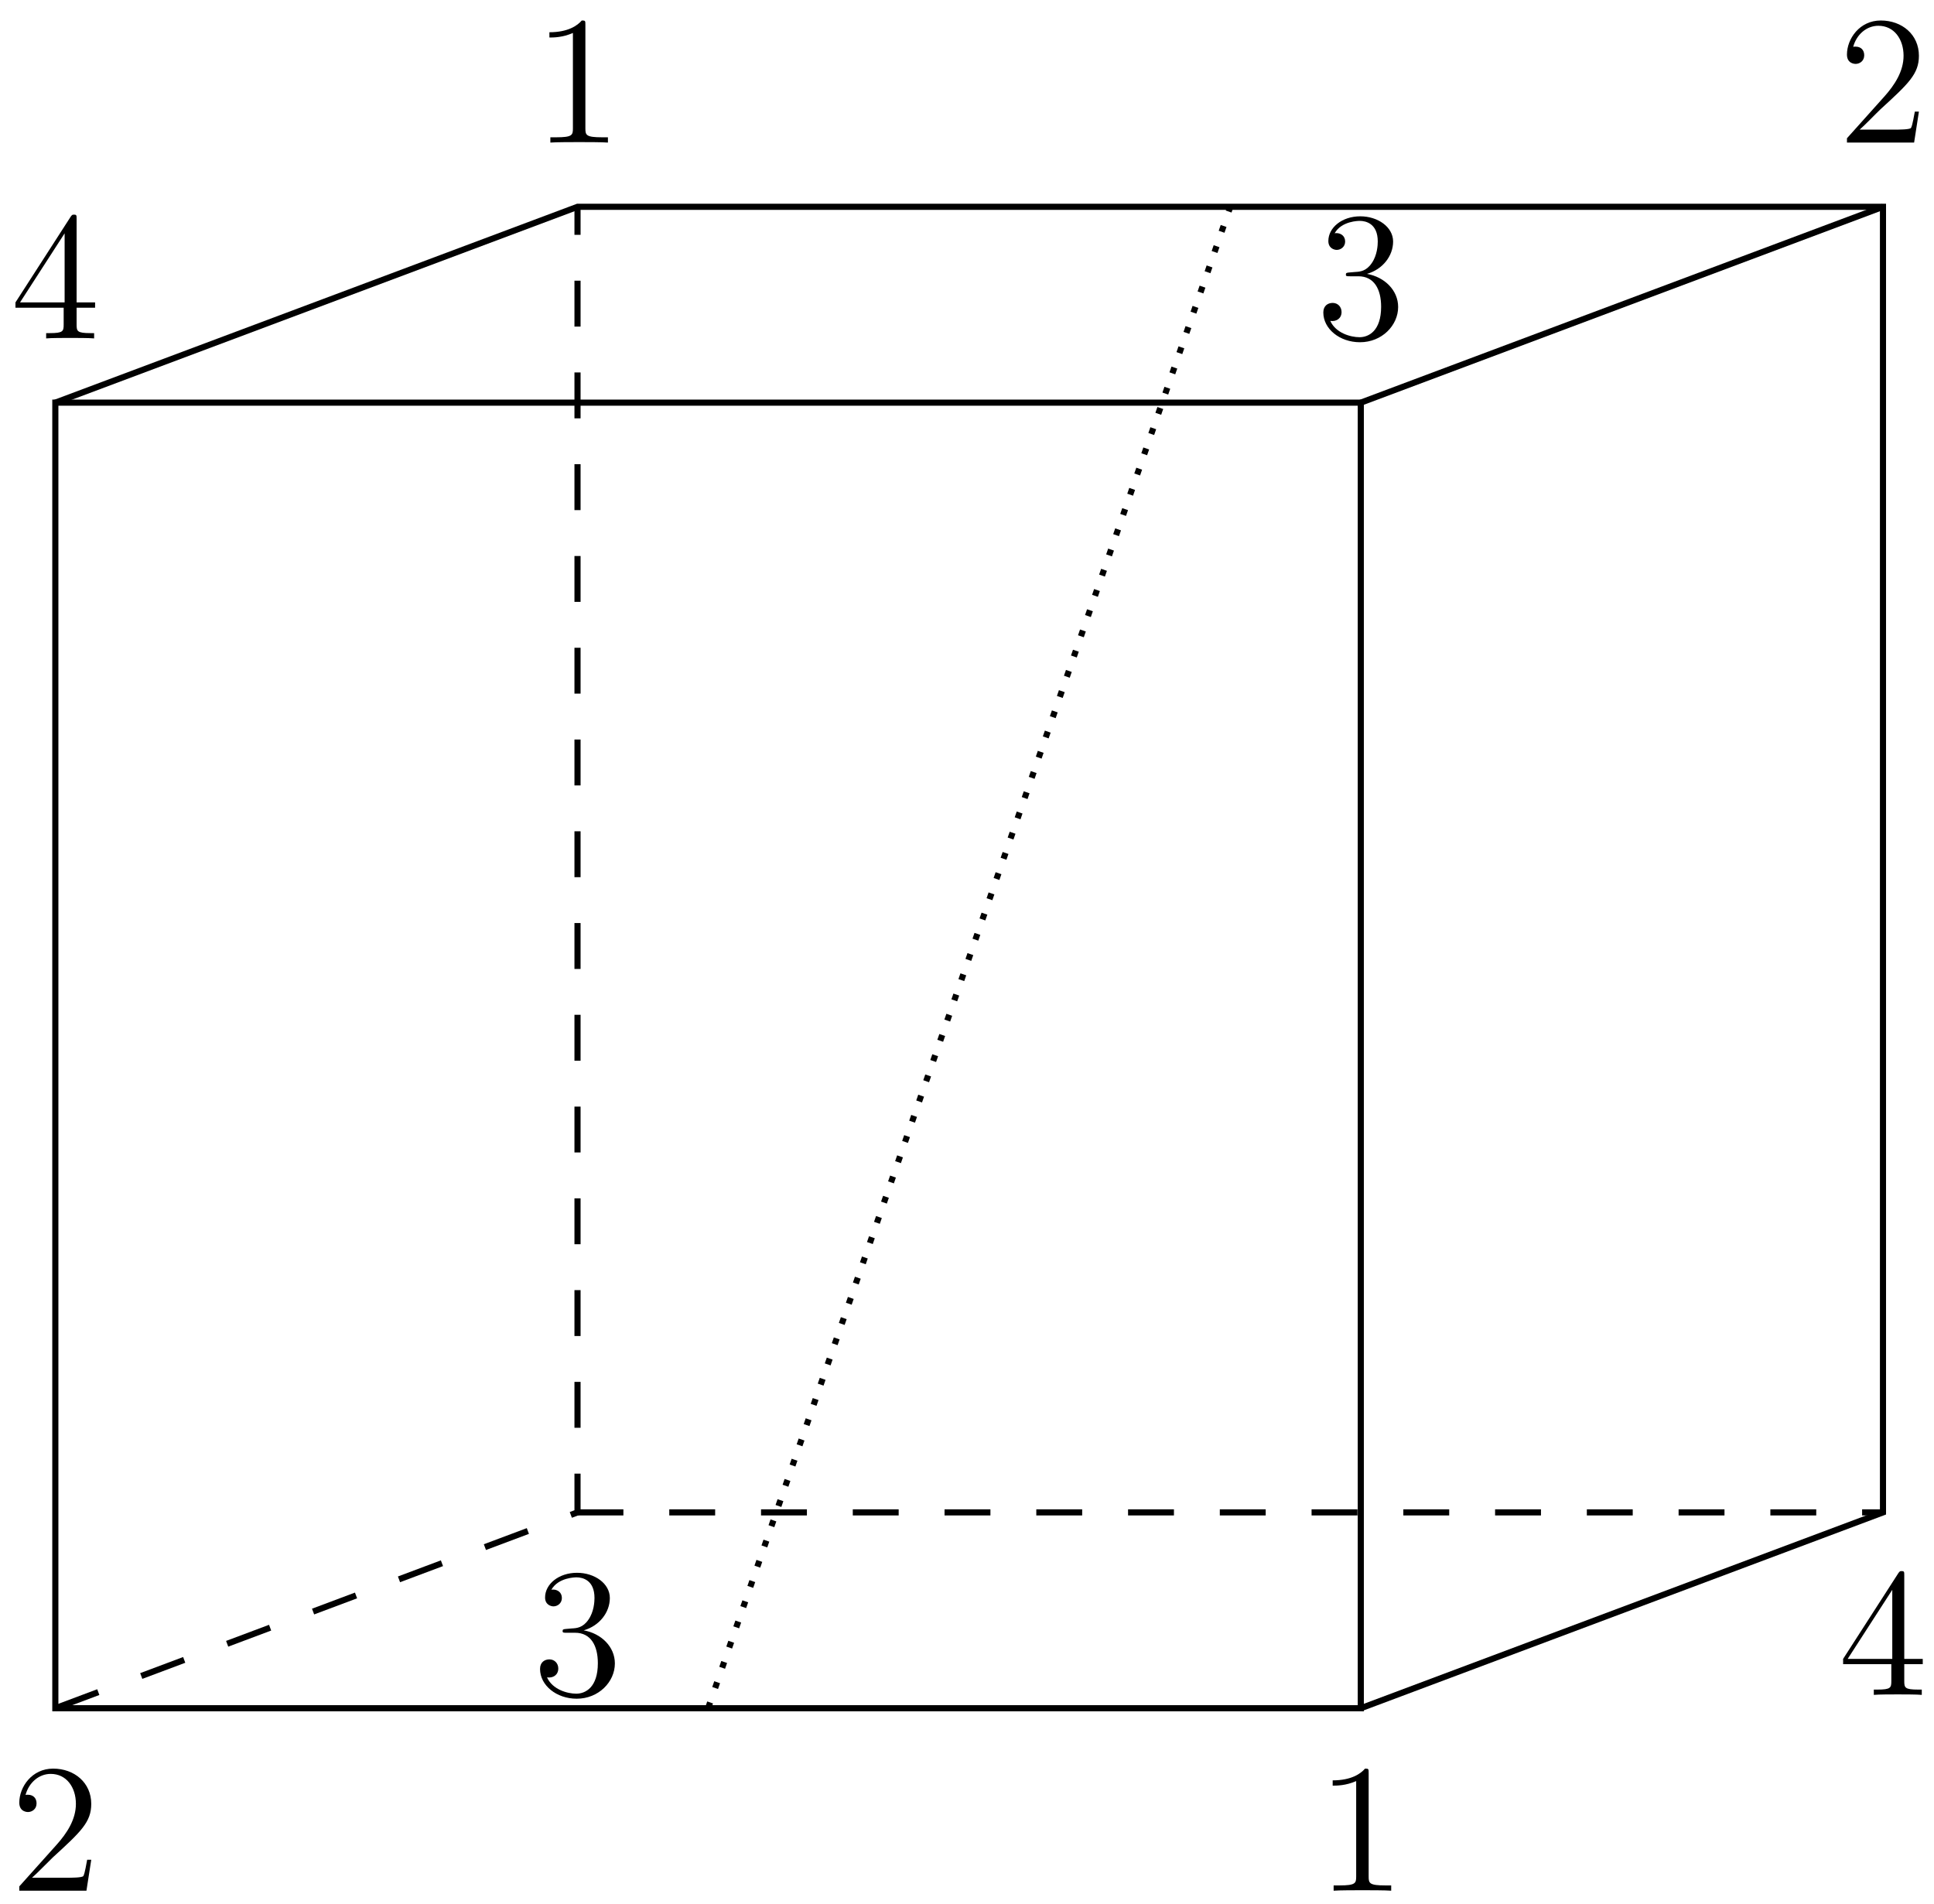
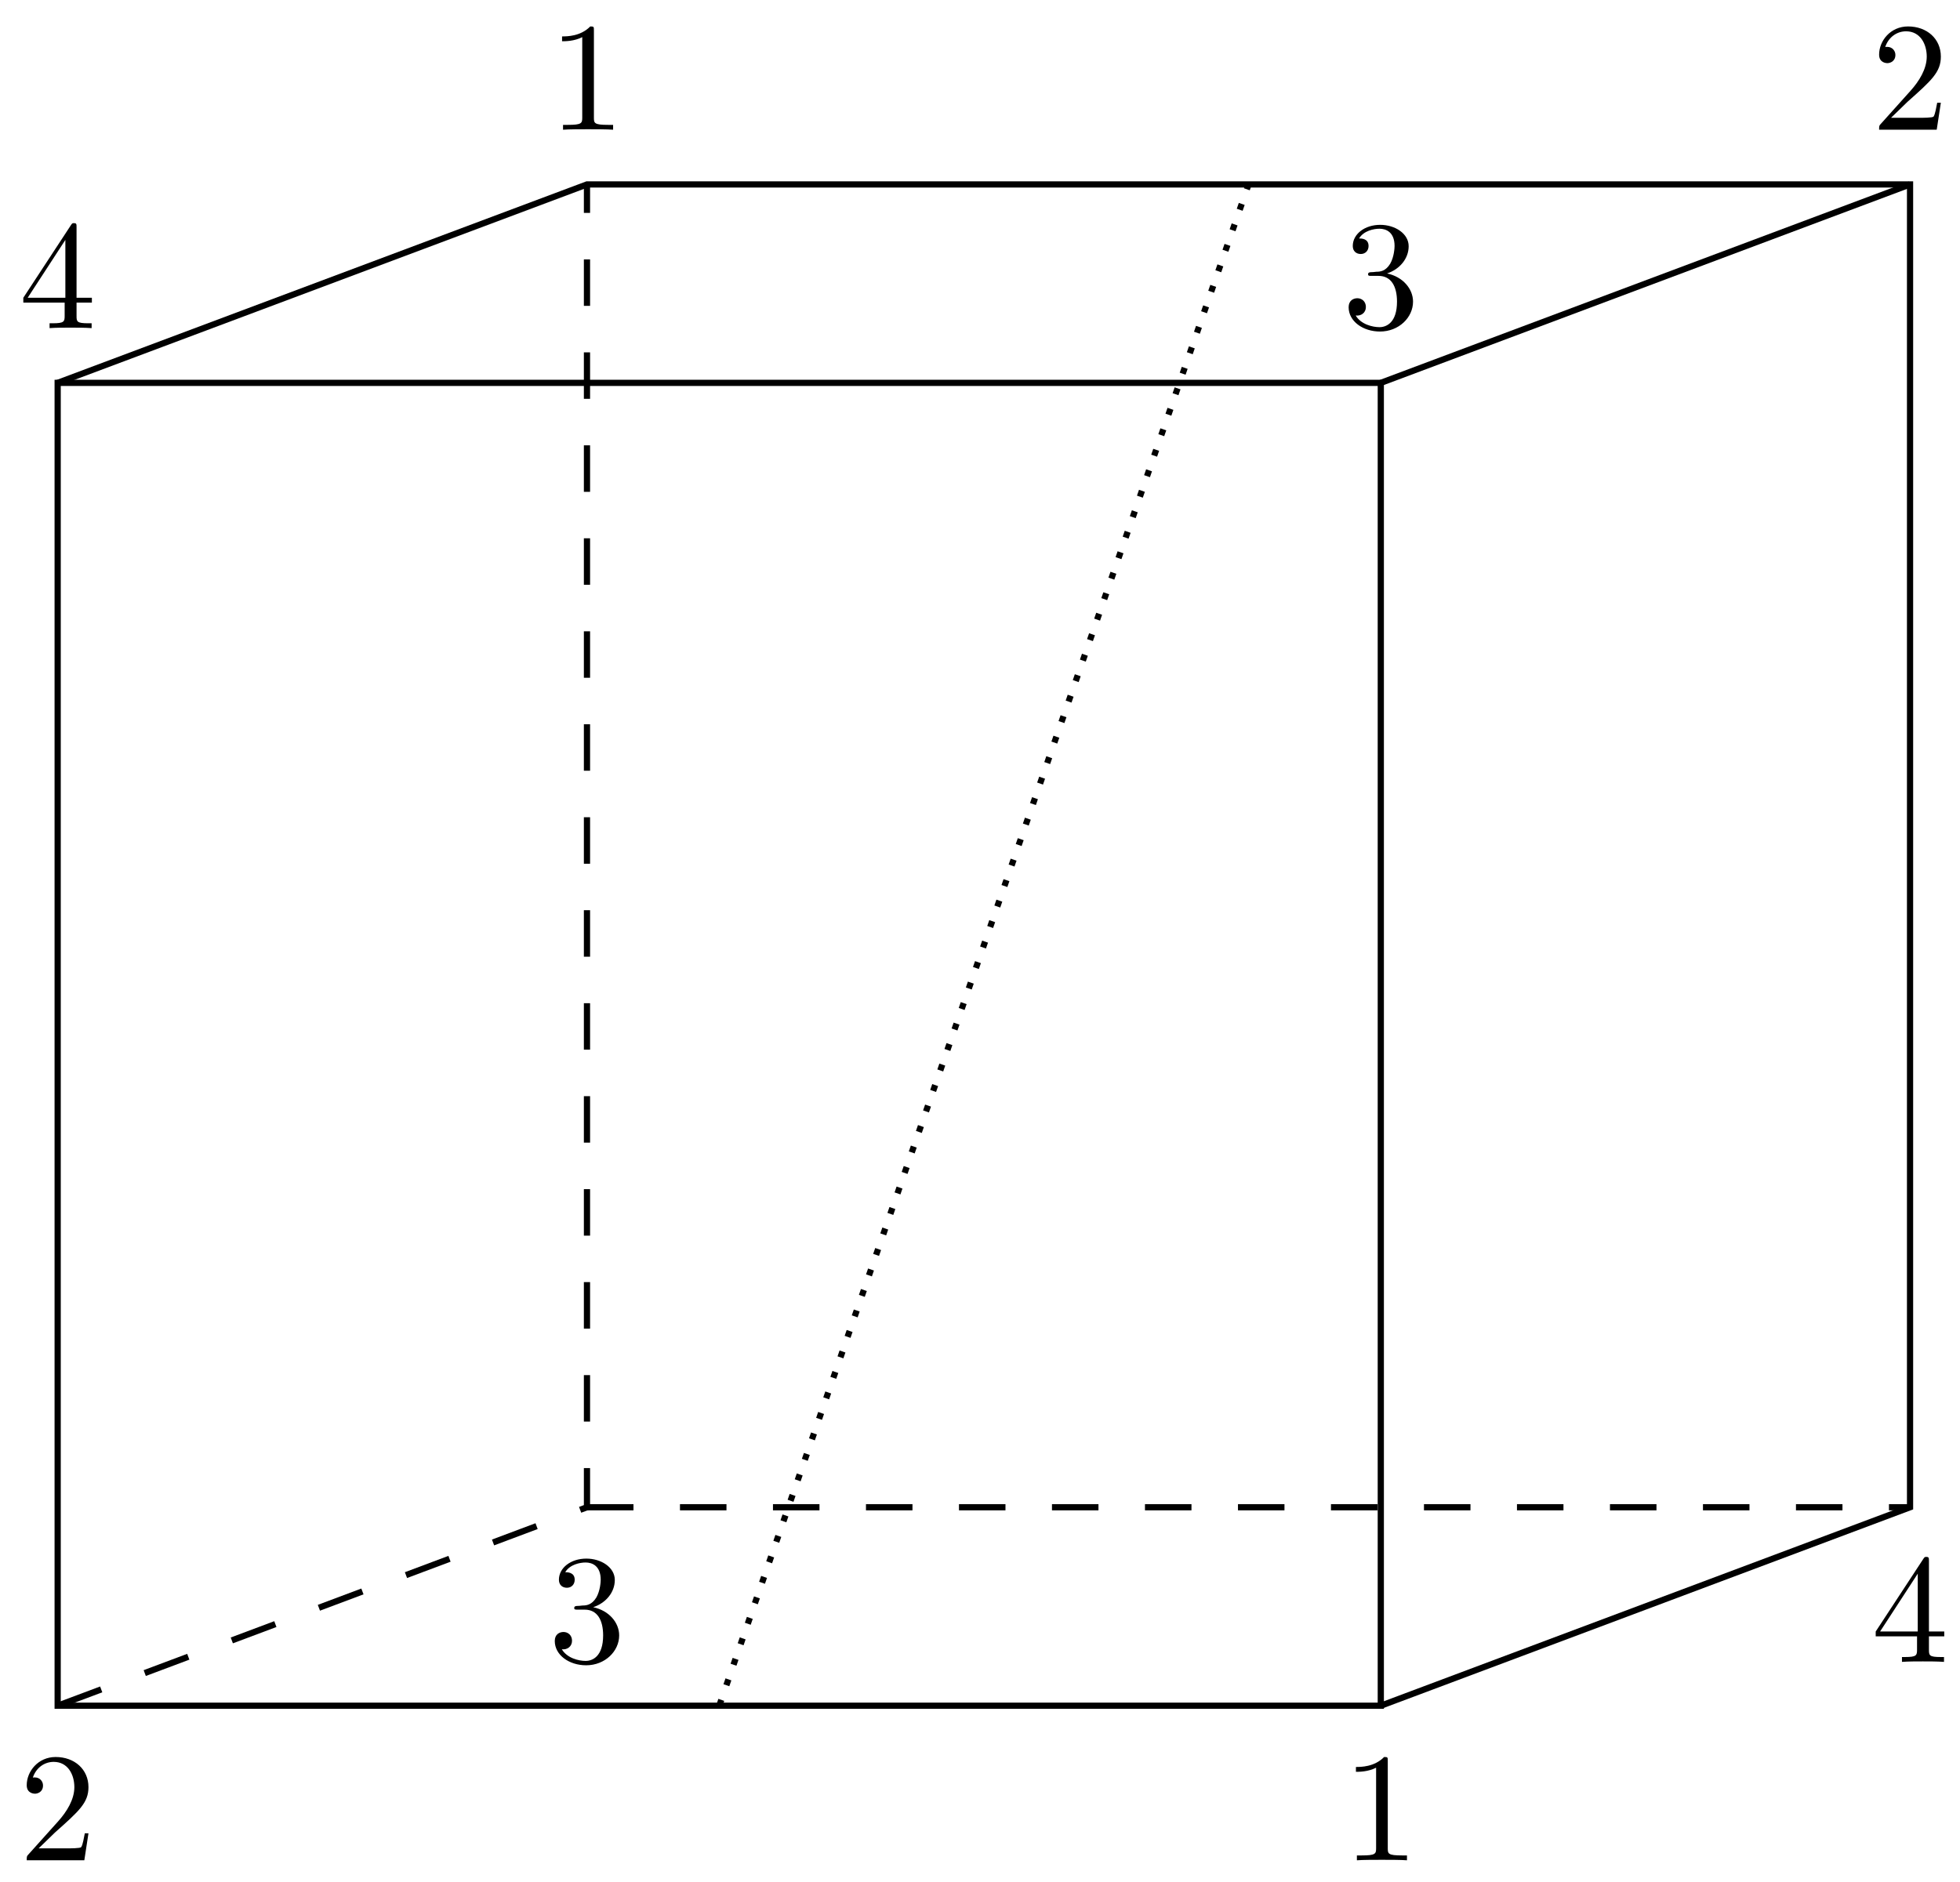
- <svg xmlns="http://www.w3.org/2000/svg" xmlns:xlink="http://www.w3.org/1999/xlink" width="126pt" height="124pt" viewBox="0 0 126 124" version="1.1">
+ <svg xmlns="http://www.w3.org/2000/svg" xmlns:xlink="http://www.w3.org/1999/xlink" width="126pt" height="121pt" viewBox="0 0 126 121" version="1.1">
  <defs>
    <g>
      <symbol overflow="visible" id="glyph0-0">
        <path style="stroke:none;" d="" />
      </symbol>
      <symbol overflow="visible" id="glyph0-1">
-         <path style="stroke:none;" d="M 3.438 -7.656 C 3.438 -7.938 3.438 -7.953 3.203 -7.953 C 2.922 -7.625 2.312 -7.188 1.094 -7.188 L 1.094 -6.844 C 1.359 -6.844 1.953 -6.844 2.625 -7.141 L 2.625 -0.922 C 2.625 -0.484 2.578 -0.344 1.531 -0.344 L 1.156 -0.344 L 1.156 0 C 1.484 -0.031 2.641 -0.031 3.031 -0.031 C 3.438 -0.031 4.578 -0.031 4.906 0 L 4.906 -0.344 L 4.531 -0.344 C 3.484 -0.344 3.438 -0.484 3.438 -0.922 Z M 3.438 -7.656 " />
+         <path style="stroke:none;" d="M 2.938 -6.375 C 2.938 -6.625 2.938 -6.641 2.703 -6.641 C 2.078 -6 1.203 -6 0.891 -6 L 0.891 -5.688 C 1.094 -5.688 1.672 -5.688 2.188 -5.953 L 2.188 -0.781 C 2.188 -0.422 2.156 -0.312 1.266 -0.312 L 0.953 -0.312 L 0.953 0 C 1.297 -0.031 2.156 -0.031 2.562 -0.031 C 2.953 -0.031 3.828 -0.031 4.172 0 L 4.172 -0.312 L 3.859 -0.312 C 2.953 -0.312 2.938 -0.422 2.938 -0.781 Z M 2.938 -6.375 " />
      </symbol>
      <symbol overflow="visible" id="glyph0-2">
-         <path style="stroke:none;" d="M 5.266 -2.016 L 5 -2.016 C 4.953 -1.812 4.859 -1.141 4.75 -0.953 C 4.656 -0.844 3.984 -0.844 3.625 -0.844 L 1.406 -0.844 C 1.734 -1.125 2.469 -1.891 2.766 -2.172 C 4.594 -3.844 5.266 -4.469 5.266 -5.656 C 5.266 -7.031 4.172 -7.953 2.781 -7.953 C 1.406 -7.953 0.578 -6.766 0.578 -5.734 C 0.578 -5.125 1.109 -5.125 1.141 -5.125 C 1.406 -5.125 1.703 -5.312 1.703 -5.688 C 1.703 -6.031 1.484 -6.25 1.141 -6.25 C 1.047 -6.25 1.016 -6.25 0.984 -6.234 C 1.203 -7.047 1.859 -7.609 2.625 -7.609 C 3.641 -7.609 4.266 -6.75 4.266 -5.656 C 4.266 -4.641 3.688 -3.75 3 -2.984 L 0.578 -0.281 L 0.578 0 L 4.953 0 Z M 5.266 -2.016 " />
+         <path style="stroke:none;" d="M 1.266 -0.766 L 2.328 -1.797 C 3.875 -3.172 4.469 -3.703 4.469 -4.703 C 4.469 -5.844 3.578 -6.641 2.359 -6.641 C 1.234 -6.641 0.5 -5.719 0.5 -4.828 C 0.5 -4.281 1 -4.281 1.031 -4.281 C 1.203 -4.281 1.547 -4.391 1.547 -4.812 C 1.547 -5.062 1.359 -5.328 1.016 -5.328 C 0.938 -5.328 0.922 -5.328 0.891 -5.312 C 1.109 -5.969 1.656 -6.328 2.234 -6.328 C 3.141 -6.328 3.562 -5.516 3.562 -4.703 C 3.562 -3.906 3.078 -3.125 2.516 -2.5 L 0.609 -0.375 C 0.5 -0.266 0.5 -0.234 0.5 0 L 4.203 0 L 4.469 -1.734 L 4.234 -1.734 C 4.172 -1.438 4.109 -1 4 -0.844 C 3.938 -0.766 3.281 -0.766 3.062 -0.766 Z M 1.266 -0.766 " />
      </symbol>
      <symbol overflow="visible" id="glyph0-3">
-         <path style="stroke:none;" d="M 2.203 -4.297 C 2 -4.281 1.953 -4.266 1.953 -4.156 C 1.953 -4.047 2.016 -4.047 2.219 -4.047 L 2.766 -4.047 C 3.797 -4.047 4.25 -3.203 4.25 -2.062 C 4.25 -0.484 3.438 -0.078 2.844 -0.078 C 2.266 -0.078 1.297 -0.344 0.938 -1.141 C 1.328 -1.078 1.672 -1.297 1.672 -1.719 C 1.672 -2.062 1.422 -2.312 1.094 -2.312 C 0.797 -2.312 0.484 -2.141 0.484 -1.688 C 0.484 -0.625 1.547 0.25 2.875 0.25 C 4.297 0.25 5.359 -0.844 5.359 -2.047 C 5.359 -3.141 4.469 -4 3.328 -4.203 C 4.359 -4.5 5.031 -5.375 5.031 -6.312 C 5.031 -7.25 4.047 -7.953 2.891 -7.953 C 1.703 -7.953 0.812 -7.219 0.812 -6.344 C 0.812 -5.875 1.188 -5.766 1.359 -5.766 C 1.609 -5.766 1.906 -5.953 1.906 -6.312 C 1.906 -6.688 1.609 -6.859 1.344 -6.859 C 1.281 -6.859 1.25 -6.859 1.219 -6.844 C 1.672 -7.656 2.797 -7.656 2.859 -7.656 C 3.25 -7.656 4.031 -7.484 4.031 -6.312 C 4.031 -6.078 4 -5.422 3.641 -4.906 C 3.281 -4.375 2.875 -4.344 2.562 -4.328 Z M 2.203 -4.297 " />
+         <path style="stroke:none;" d="M 2.891 -3.516 C 3.703 -3.781 4.281 -4.469 4.281 -5.266 C 4.281 -6.078 3.406 -6.641 2.453 -6.641 C 1.453 -6.641 0.688 -6.047 0.688 -5.281 C 0.688 -4.953 0.906 -4.766 1.203 -4.766 C 1.5 -4.766 1.703 -4.984 1.703 -5.281 C 1.703 -5.766 1.234 -5.766 1.094 -5.766 C 1.391 -6.266 2.047 -6.391 2.406 -6.391 C 2.828 -6.391 3.375 -6.172 3.375 -5.281 C 3.375 -5.156 3.344 -4.578 3.094 -4.141 C 2.797 -3.656 2.453 -3.625 2.203 -3.625 C 2.125 -3.609 1.891 -3.594 1.812 -3.594 C 1.734 -3.578 1.672 -3.562 1.672 -3.469 C 1.672 -3.359 1.734 -3.359 1.906 -3.359 L 2.344 -3.359 C 3.156 -3.359 3.531 -2.688 3.531 -1.703 C 3.531 -0.344 2.844 -0.062 2.406 -0.062 C 1.969 -0.062 1.219 -0.234 0.875 -0.812 C 1.219 -0.766 1.531 -0.984 1.531 -1.359 C 1.531 -1.719 1.266 -1.922 0.984 -1.922 C 0.734 -1.922 0.422 -1.781 0.422 -1.344 C 0.422 -0.438 1.344 0.219 2.438 0.219 C 3.656 0.219 4.562 -0.688 4.562 -1.703 C 4.562 -2.516 3.922 -3.297 2.891 -3.516 Z M 2.891 -3.516 " />
      </symbol>
      <symbol overflow="visible" id="glyph0-4">
-         <path style="stroke:none;" d="M 4.312 -7.781 C 4.312 -8.016 4.312 -8.062 4.141 -8.062 C 4.047 -8.062 4.016 -8.062 3.922 -7.922 L 0.328 -2.344 L 0.328 -2 L 3.469 -2 L 3.469 -0.906 C 3.469 -0.469 3.438 -0.344 2.562 -0.344 L 2.328 -0.344 L 2.328 0 C 2.609 -0.031 3.547 -0.031 3.891 -0.031 C 4.219 -0.031 5.172 -0.031 5.453 0 L 5.453 -0.344 L 5.219 -0.344 C 4.344 -0.344 4.312 -0.469 4.312 -0.906 L 4.312 -2 L 5.516 -2 L 5.516 -2.344 L 4.312 -2.344 Z M 3.531 -6.844 L 3.531 -2.344 L 0.625 -2.344 Z M 3.531 -6.844 " />
+         <path style="stroke:none;" d="M 2.938 -1.641 L 2.938 -0.781 C 2.938 -0.422 2.906 -0.312 2.172 -0.312 L 1.969 -0.312 L 1.969 0 C 2.375 -0.031 2.891 -0.031 3.312 -0.031 C 3.734 -0.031 4.25 -0.031 4.672 0 L 4.672 -0.312 L 4.453 -0.312 C 3.719 -0.312 3.703 -0.422 3.703 -0.781 L 3.703 -1.641 L 4.688 -1.641 L 4.688 -1.953 L 3.703 -1.953 L 3.703 -6.484 C 3.703 -6.688 3.703 -6.75 3.531 -6.75 C 3.453 -6.75 3.422 -6.75 3.344 -6.625 L 0.281 -1.953 L 0.281 -1.641 Z M 2.984 -1.953 L 0.562 -1.953 L 2.984 -5.672 Z M 2.984 -1.953 " />
      </symbol>
    </g>
  </defs>
  <g id="surface1">
-     <path style="fill:none;stroke-width:0.399;stroke-linecap:butt;stroke-linejoin:miter;stroke:rgb(0%,0%,0%);stroke-opacity:1;stroke-miterlimit:10;" d="M -0.001 -0.001 L -0.001 85.05 L 85.05 85.05 L 85.05 -0.001 Z M -0.001 -0.001 " transform="matrix(1,0,0,-1,3.606,111.28)" />
-     <path style="fill:none;stroke-width:0.399;stroke-linecap:butt;stroke-linejoin:miter;stroke:rgb(0%,0%,0%);stroke-opacity:1;stroke-miterlimit:10;" d="M -0.001 85.05 L 34.019 97.807 L 119.07 97.807 L 119.07 12.757 L 85.05 -0.001 " transform="matrix(1,0,0,-1,3.606,111.28)" />
-     <path style="fill:none;stroke-width:0.399;stroke-linecap:butt;stroke-linejoin:miter;stroke:rgb(0%,0%,0%);stroke-opacity:1;stroke-miterlimit:10;" d="M 85.05 85.05 L 119.07 97.807 " transform="matrix(1,0,0,-1,3.606,111.28)" />
-     <path style="fill:none;stroke-width:0.399;stroke-linecap:butt;stroke-linejoin:miter;stroke:rgb(0%,0%,0%);stroke-opacity:1;stroke-dasharray:2.989,2.989;stroke-miterlimit:10;" d="M -0.001 -0.001 L 34.019 12.757 L 34.019 97.807 " transform="matrix(1,0,0,-1,3.606,111.28)" />
-     <path style="fill:none;stroke-width:0.399;stroke-linecap:butt;stroke-linejoin:miter;stroke:rgb(0%,0%,0%);stroke-opacity:1;stroke-dasharray:2.989,2.989;stroke-miterlimit:10;" d="M 34.019 12.757 L 119.07 12.757 " transform="matrix(1,0,0,-1,3.606,111.28)" />
-     <path style="fill:none;stroke-width:0.399;stroke-linecap:butt;stroke-linejoin:miter;stroke:rgb(0%,0%,0%);stroke-opacity:1;stroke-dasharray:0.399,0.996;stroke-miterlimit:10;" d="M 42.527 -0.001 L 76.546 97.807 " transform="matrix(1,0,0,-1,3.606,111.28)" />
+     <path style="fill:none;stroke-width:0.399;stroke-linecap:butt;stroke-linejoin:miter;stroke:rgb(0%,0%,0%);stroke-opacity:1;stroke-miterlimit:10;" d="M -0.002 -0.002 L -0.002 85.052 L 85.049 85.052 L 85.049 -0.002 Z M -0.002 -0.002 " transform="matrix(1.00009,0,0,-1.00005,3.708984,109.6738)" />
+     <path style="fill:none;stroke-width:0.399;stroke-linecap:butt;stroke-linejoin:miter;stroke:rgb(0%,0%,0%);stroke-opacity:1;stroke-miterlimit:10;" d="M -0.002 85.052 L 34.022 97.81 L 119.069 97.81 L 119.069 12.759 L 85.049 -0.002 " transform="matrix(1.00009,0,0,-1.00005,3.708984,109.6738)" />
+     <path style="fill:none;stroke-width:0.399;stroke-linecap:butt;stroke-linejoin:miter;stroke:rgb(0%,0%,0%);stroke-opacity:1;stroke-miterlimit:10;" d="M 85.049 85.052 L 119.069 97.81 " transform="matrix(1.00009,0,0,-1.00005,3.708984,109.6738)" />
+     <path style="fill:none;stroke-width:0.399;stroke-linecap:butt;stroke-linejoin:miter;stroke:rgb(0%,0%,0%);stroke-opacity:1;stroke-dasharray:2.989,2.989;stroke-miterlimit:10;" d="M -0.002 -0.002 L 34.022 12.759 L 34.022 97.81 " transform="matrix(1.00009,0,0,-1.00005,3.708984,109.6738)" />
+     <path style="fill:none;stroke-width:0.399;stroke-linecap:butt;stroke-linejoin:miter;stroke:rgb(0%,0%,0%);stroke-opacity:1;stroke-dasharray:2.989,2.989;stroke-miterlimit:10;" d="M 34.022 12.759 L 119.069 12.759 " transform="matrix(1.00009,0,0,-1.00005,3.708984,109.6738)" />
+     <path style="fill:none;stroke-width:0.399;stroke-linecap:butt;stroke-linejoin:miter;stroke:rgb(0%,0%,0%);stroke-opacity:1;stroke-dasharray:0.399,0.996;stroke-miterlimit:10;" d="M 42.525 -0.002 L 76.546 97.81 " transform="matrix(1.00009,0,0,-1.00005,3.708984,109.6738)" />
    <g style="fill:rgb(0%,0%,0%);fill-opacity:1;">
-       <use xlink:href="#glyph0-1" x="85.73" y="123.168" />
+       <use xlink:href="#glyph0-1" x="86.276" y="119.614" />
    </g>
    <g style="fill:rgb(0%,0%,0%);fill-opacity:1;">
-       <use xlink:href="#glyph0-2" x="0.679" y="123.168" />
+       <use xlink:href="#glyph0-2" x="1.218" y="119.614" />
    </g>
    <g style="fill:rgb(0%,0%,0%);fill-opacity:1;">
-       <use xlink:href="#glyph0-3" x="85.73" y="22.045" />
+       <use xlink:href="#glyph0-3" x="86.276" y="21.098" />
    </g>
    <g style="fill:rgb(0%,0%,0%);fill-opacity:1;">
-       <use xlink:href="#glyph0-4" x="0.679" y="22.045" />
+       <use xlink:href="#glyph0-4" x="1.218" y="21.098" />
    </g>
    <g style="fill:rgb(0%,0%,0%);fill-opacity:1;">
-       <use xlink:href="#glyph0-1" x="34.7" y="9.288" />
+       <use xlink:href="#glyph0-1" x="35.242" y="8.341" />
    </g>
    <g style="fill:rgb(0%,0%,0%);fill-opacity:1;">
-       <use xlink:href="#glyph0-2" x="119.751" y="9.288" />
+       <use xlink:href="#glyph0-2" x="120.3" y="8.341" />
    </g>
    <g style="fill:rgb(0%,0%,0%);fill-opacity:1;">
-       <use xlink:href="#glyph0-3" x="34.7" y="110.411" />
+       <use xlink:href="#glyph0-3" x="35.242" y="106.857" />
    </g>
    <g style="fill:rgb(0%,0%,0%);fill-opacity:1;">
-       <use xlink:href="#glyph0-4" x="119.751" y="110.411" />
+       <use xlink:href="#glyph0-4" x="120.3" y="106.857" />
    </g>
  </g>
</svg>
